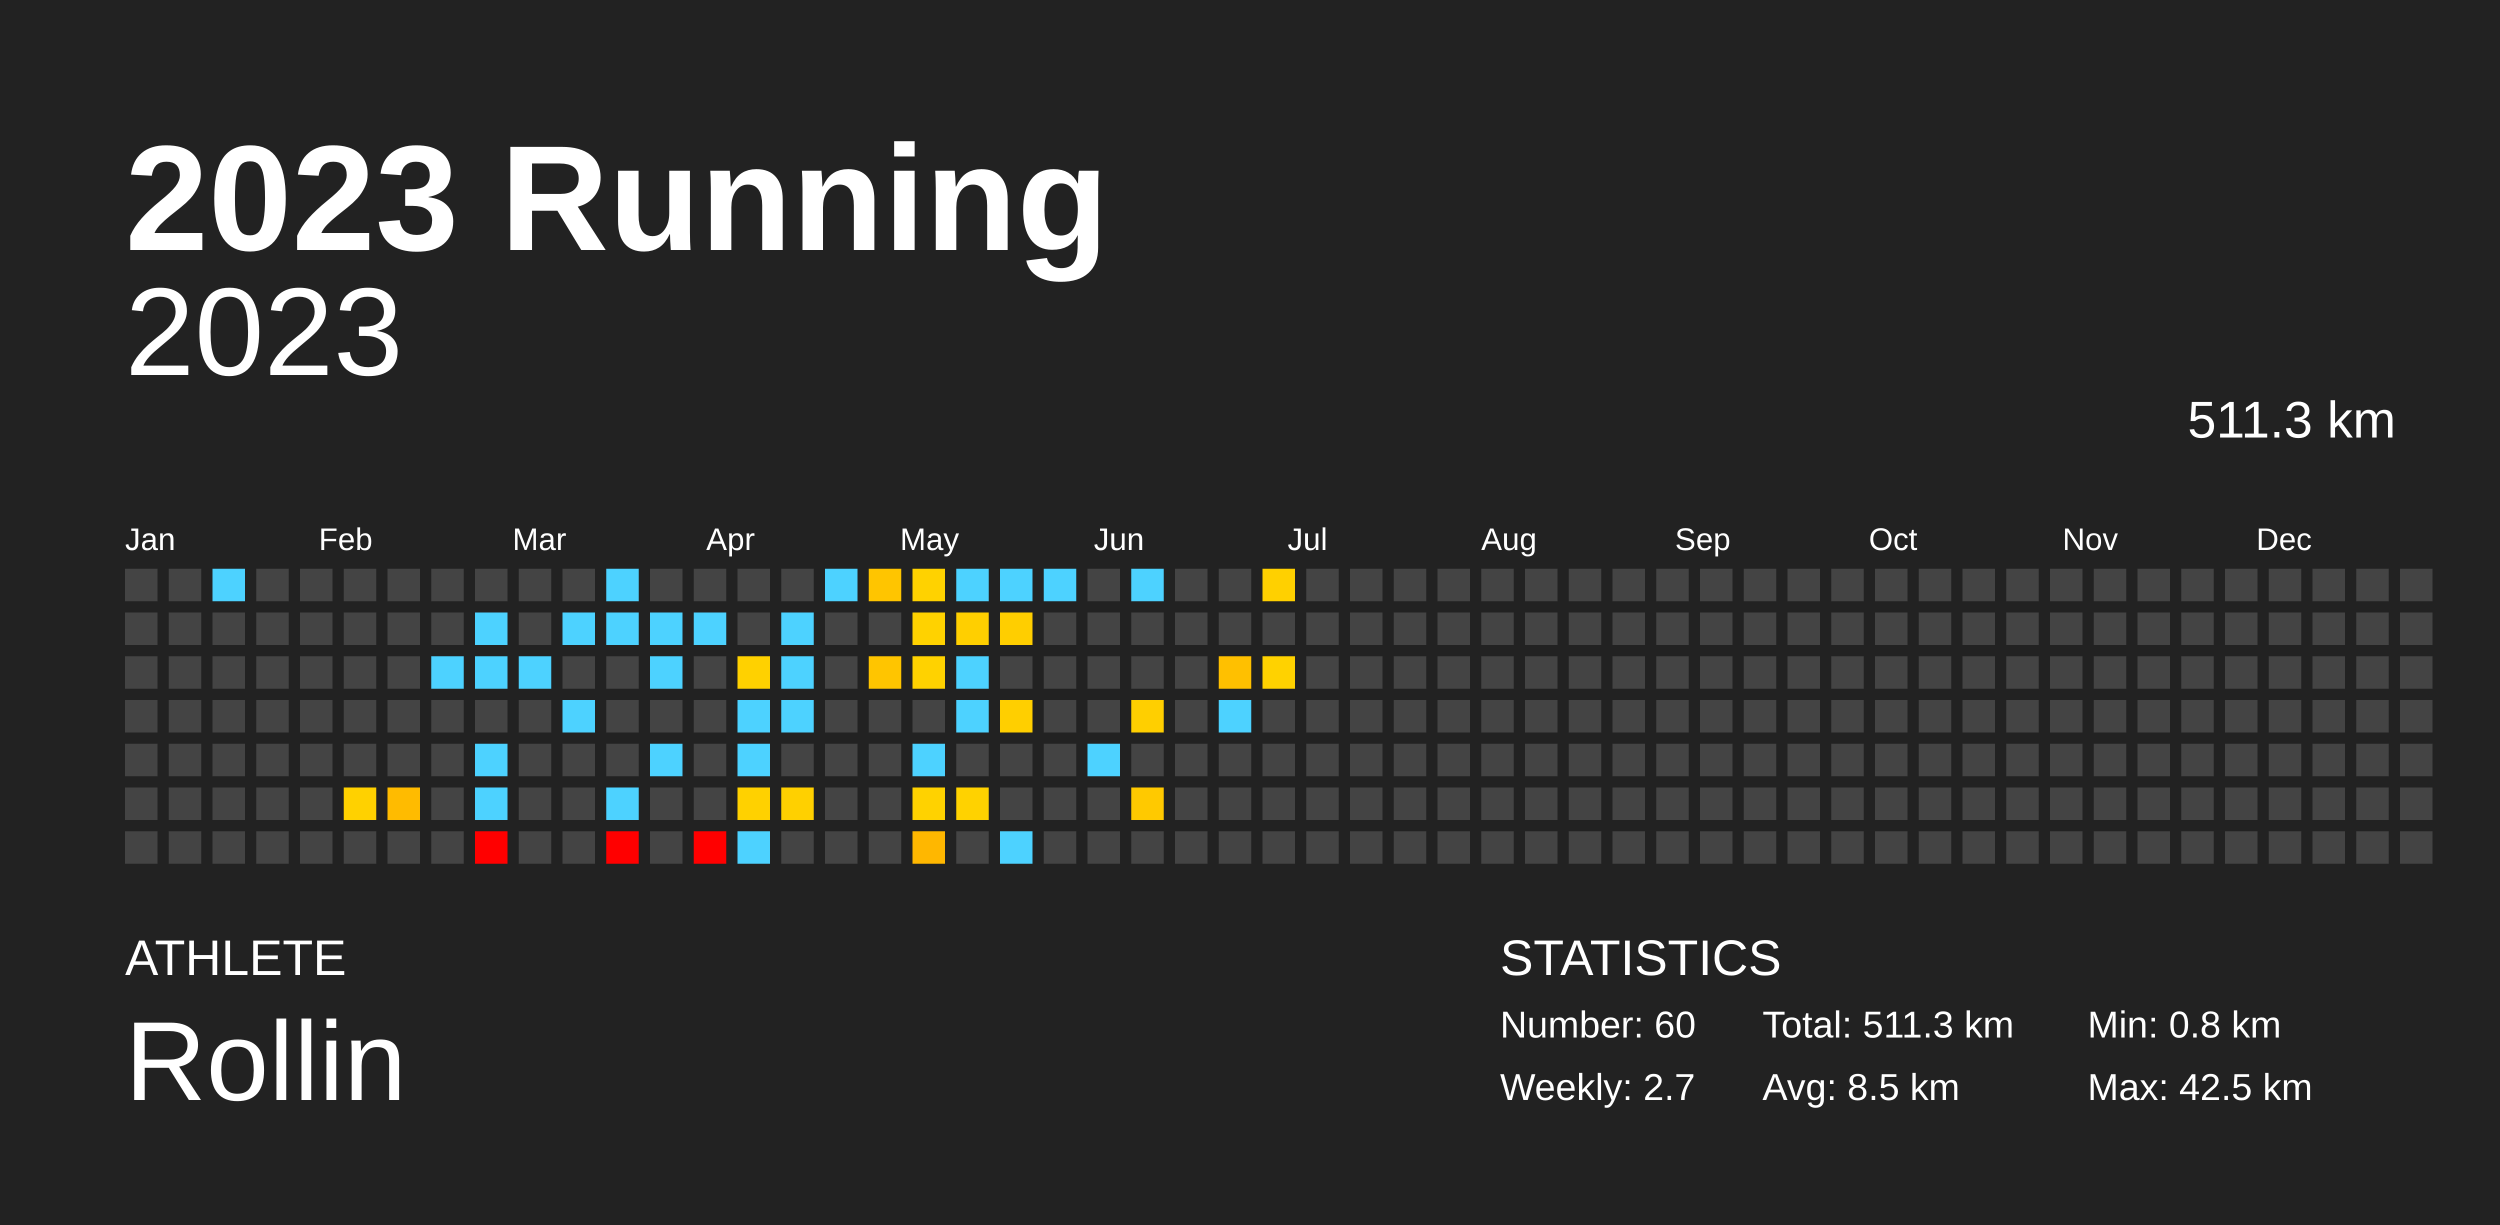
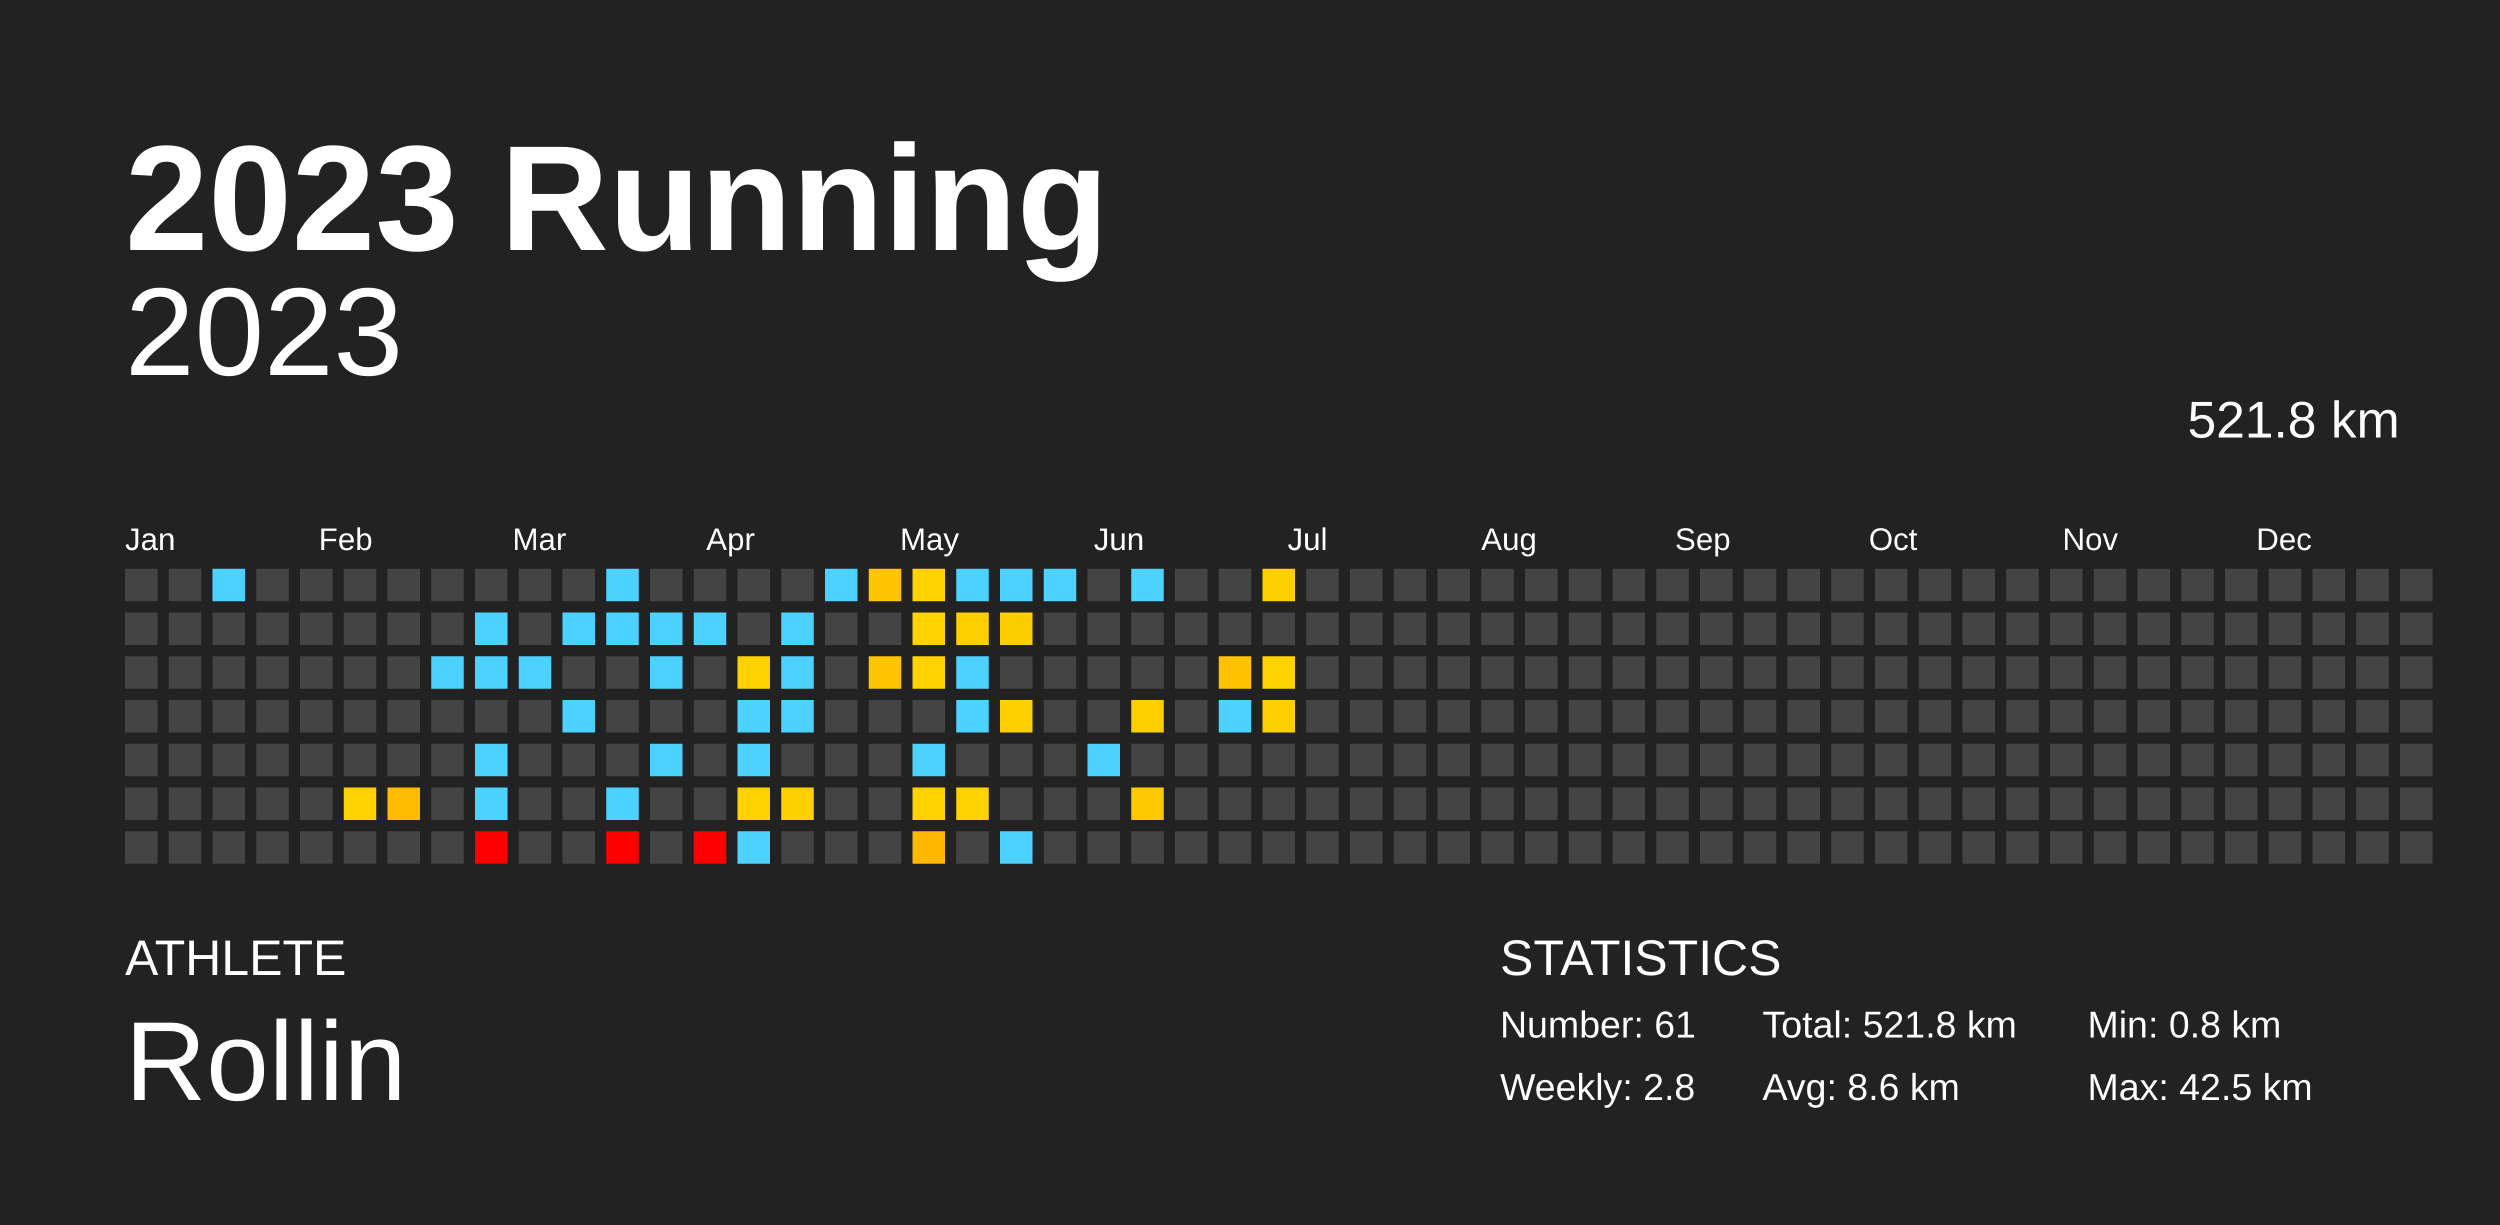
<svg xmlns="http://www.w3.org/2000/svg" baseProfile="full" height="98mm" version="1.1" viewBox="0,0,200,98" width="200mm">
  <defs />
  <rect fill="#222222" height="98" width="200" x="0" y="0" />
  <text fill="#FFFFFF" style="font-size:12px; font-family:Arial; font-weight:bold;" x="10" y="20">2023 Running</text>
  <text fill="#FFFFFF" style="font-size:4px; font-family:Arial" x="10" y="78">ATHLETE</text>
  <text fill="#FFFFFF" style="font-size:9px; font-family:Arial" x="10" y="88">Rollin</text>
  <text fill="#FFFFFF" style="font-size:4px; font-family:Arial" x="120" y="78">STATISTICS</text>
-   <text fill="#FFFFFF" style="font-size:3px; font-family:Arial" x="120" y="83">Number: 60</text>
-   <text fill="#FFFFFF" style="font-size:3px; font-family:Arial" x="120" y="88">Weekly: 2.7</text>
-   <text fill="#FFFFFF" style="font-size:3px; font-family:Arial" x="141" y="83">Total: 511.3 km</text>
-   <text fill="#FFFFFF" style="font-size:3px; font-family:Arial" x="141" y="88">Avg: 8.5 km</text>
+   <text fill="#FFFFFF" style="font-size:3px; font-family:Arial" x="120" y="83">Number: 61</text>
+   <text fill="#FFFFFF" style="font-size:3px; font-family:Arial" x="120" y="88">Weekly: 2.8</text>
+   <text fill="#FFFFFF" style="font-size:3px; font-family:Arial" x="141" y="83">Total: 521.8 km</text>
+   <text fill="#FFFFFF" style="font-size:3px; font-family:Arial" x="141" y="88">Avg: 8.6 km</text>
  <text fill="#FFFFFF" style="font-size:3px; font-family:Arial" x="167" y="83">Min: 0.8 km</text>
  <text fill="#FFFFFF" style="font-size:3px; font-family:Arial" x="167" y="88">Max: 42.5 km</text>
  <text alignment-baseline="hanging" fill="#FFFFFF" style="font-size:10.0px; font-family:Arial;" x="10" y="30">2023</text>
-   <text alignment-baseline="hanging" fill="#FFFFFF" style="font-size:4.125px; font-family:Arial;" x="175" y="35">511.3 km</text>
+   <text alignment-baseline="hanging" fill="#FFFFFF" style="font-size:4.125px; font-family:Arial;" x="175" y="35">521.8 km</text>
  <text fill="#FFFFFF" style="font-size:2.5px; font-family:Arial" x="10.0" y="44">Jan</text>
  <text fill="#FFFFFF" style="font-size:2.5px; font-family:Arial" x="25.5" y="44">Feb</text>
  <text fill="#FFFFFF" style="font-size:2.5px; font-family:Arial" x="41.0" y="44">Mar</text>
  <text fill="#FFFFFF" style="font-size:2.5px; font-family:Arial" x="56.5" y="44">Apr</text>
  <text fill="#FFFFFF" style="font-size:2.5px; font-family:Arial" x="72.0" y="44">May</text>
  <text fill="#FFFFFF" style="font-size:2.5px; font-family:Arial" x="87.5" y="44">Jun</text>
  <text fill="#FFFFFF" style="font-size:2.5px; font-family:Arial" x="103.0" y="44">Jul</text>
  <text fill="#FFFFFF" style="font-size:2.5px; font-family:Arial" x="118.5" y="44">Aug</text>
  <text fill="#FFFFFF" style="font-size:2.5px; font-family:Arial" x="134.0" y="44">Sep</text>
  <text fill="#FFFFFF" style="font-size:2.5px; font-family:Arial" x="149.5" y="44">Oct</text>
  <text fill="#FFFFFF" style="font-size:2.5px; font-family:Arial" x="165.0" y="44">Nov</text>
  <text fill="#FFFFFF" style="font-size:2.5px; font-family:Arial" x="180.5" y="44">Dec</text>
  <rect fill="#444444" height="2.6" width="2.6" x="10.0" y="45.5" />
  <rect fill="#444444" height="2.6" width="2.6" x="10.0" y="49.0" />
  <rect fill="#444444" height="2.6" width="2.6" x="10.0" y="52.5" />
  <rect fill="#444444" height="2.6" width="2.6" x="10.0" y="56.0" />
  <rect fill="#444444" height="2.6" width="2.6" x="10.0" y="59.5" />
  <rect fill="#444444" height="2.6" width="2.6" x="10.0" y="63.0" />
  <rect fill="#444444" height="2.6" width="2.6" x="10.0" y="66.5" />
  <rect fill="#444444" height="2.6" width="2.6" x="13.5" y="45.5" />
  <rect fill="#444444" height="2.6" width="2.6" x="13.5" y="49.0" />
  <rect fill="#444444" height="2.6" width="2.6" x="13.5" y="52.5" />
  <rect fill="#444444" height="2.6" width="2.6" x="13.5" y="56.0" />
  <rect fill="#444444" height="2.6" width="2.6" x="13.5" y="59.5" />
  <rect fill="#444444" height="2.6" width="2.6" x="13.5" y="63.0" />
  <rect fill="#444444" height="2.6" width="2.6" x="13.5" y="66.5" />
  <rect fill="#4dd2ff" height="2.6" width="2.6" x="17.0" y="45.5" />
  <rect fill="#444444" height="2.6" width="2.6" x="17.0" y="49.0" />
  <rect fill="#444444" height="2.6" width="2.6" x="17.0" y="52.5" />
  <rect fill="#444444" height="2.6" width="2.6" x="17.0" y="56.0" />
  <rect fill="#444444" height="2.6" width="2.6" x="17.0" y="59.5" />
  <rect fill="#444444" height="2.6" width="2.6" x="17.0" y="63.0" />
  <rect fill="#444444" height="2.6" width="2.6" x="17.0" y="66.5" />
  <rect fill="#444444" height="2.6" width="2.6" x="20.5" y="45.5" />
  <rect fill="#444444" height="2.6" width="2.6" x="20.5" y="49.0" />
  <rect fill="#444444" height="2.6" width="2.6" x="20.5" y="52.5" />
  <rect fill="#444444" height="2.6" width="2.6" x="20.5" y="56.0" />
  <rect fill="#444444" height="2.6" width="2.6" x="20.5" y="59.5" />
  <rect fill="#444444" height="2.6" width="2.6" x="20.5" y="63.0" />
  <rect fill="#444444" height="2.6" width="2.6" x="20.5" y="66.5" />
  <rect fill="#444444" height="2.6" width="2.6" x="24.0" y="45.5" />
  <rect fill="#444444" height="2.6" width="2.6" x="24.0" y="49.0" />
  <rect fill="#444444" height="2.6" width="2.6" x="24.0" y="52.5" />
  <rect fill="#444444" height="2.6" width="2.6" x="24.0" y="56.0" />
  <rect fill="#444444" height="2.6" width="2.6" x="24.0" y="59.5" />
  <rect fill="#444444" height="2.6" width="2.6" x="24.0" y="63.0" />
  <rect fill="#444444" height="2.6" width="2.6" x="24.0" y="66.5" />
  <rect fill="#444444" height="2.6" width="2.6" x="27.5" y="45.5" />
  <rect fill="#444444" height="2.6" width="2.6" x="27.5" y="49.0" />
  <rect fill="#444444" height="2.6" width="2.6" x="27.5" y="52.5" />
  <rect fill="#444444" height="2.6" width="2.6" x="27.5" y="56.0" />
  <rect fill="#444444" height="2.6" width="2.6" x="27.5" y="59.5" />
  <rect fill="#ffd100" height="2.6" width="2.6" x="27.5" y="63.0" />
  <rect fill="#444444" height="2.6" width="2.6" x="27.5" y="66.5" />
  <rect fill="#444444" height="2.6" width="2.6" x="31.0" y="45.5" />
  <rect fill="#444444" height="2.6" width="2.6" x="31.0" y="49.0" />
  <rect fill="#444444" height="2.6" width="2.6" x="31.0" y="52.5" />
  <rect fill="#444444" height="2.6" width="2.6" x="31.0" y="56.0" />
  <rect fill="#444444" height="2.6" width="2.6" x="31.0" y="59.5" />
  <rect fill="#ffbb00" height="2.6" width="2.6" x="31.0" y="63.0" />
  <rect fill="#444444" height="2.6" width="2.6" x="31.0" y="66.5" />
  <rect fill="#444444" height="2.6" width="2.6" x="34.5" y="45.5" />
  <rect fill="#444444" height="2.6" width="2.6" x="34.5" y="49.0" />
  <rect fill="#4dd2ff" height="2.6" width="2.6" x="34.5" y="52.5" />
  <rect fill="#444444" height="2.6" width="2.6" x="34.5" y="56.0" />
  <rect fill="#444444" height="2.6" width="2.6" x="34.5" y="59.5" />
  <rect fill="#444444" height="2.6" width="2.6" x="34.5" y="63.0" />
  <rect fill="#444444" height="2.6" width="2.6" x="34.5" y="66.5" />
  <rect fill="#444444" height="2.6" width="2.6" x="38.0" y="45.5" />
  <rect fill="#4dd2ff" height="2.6" width="2.6" x="38.0" y="49.0" />
  <rect fill="#4dd2ff" height="2.6" width="2.6" x="38.0" y="52.5" />
  <rect fill="#444444" height="2.6" width="2.6" x="38.0" y="56.0" />
  <rect fill="#4dd2ff" height="2.6" width="2.6" x="38.0" y="59.5" />
  <rect fill="#4dd2ff" height="2.6" width="2.6" x="38.0" y="63.0" />
  <rect fill="red" height="2.6" width="2.6" x="38.0" y="66.5" />
  <rect fill="#444444" height="2.6" width="2.6" x="41.5" y="45.5" />
  <rect fill="#444444" height="2.6" width="2.6" x="41.5" y="49.0" />
  <rect fill="#4dd2ff" height="2.6" width="2.6" x="41.5" y="52.5" />
  <rect fill="#444444" height="2.6" width="2.6" x="41.5" y="56.0" />
  <rect fill="#444444" height="2.6" width="2.6" x="41.5" y="59.5" />
  <rect fill="#444444" height="2.6" width="2.6" x="41.5" y="63.0" />
  <rect fill="#444444" height="2.6" width="2.6" x="41.5" y="66.5" />
  <rect fill="#444444" height="2.6" width="2.6" x="45.0" y="45.5" />
  <rect fill="#4dd2ff" height="2.6" width="2.6" x="45.0" y="49.0" />
  <rect fill="#444444" height="2.6" width="2.6" x="45.0" y="52.5" />
  <rect fill="#4dd2ff" height="2.6" width="2.6" x="45.0" y="56.0" />
  <rect fill="#444444" height="2.6" width="2.6" x="45.0" y="59.5" />
  <rect fill="#444444" height="2.6" width="2.6" x="45.0" y="63.0" />
  <rect fill="#444444" height="2.6" width="2.6" x="45.0" y="66.5" />
  <rect fill="#4dd2ff" height="2.6" width="2.6" x="48.5" y="45.5" />
  <rect fill="#4dd2ff" height="2.6" width="2.6" x="48.5" y="49.0" />
  <rect fill="#444444" height="2.6" width="2.6" x="48.5" y="52.5" />
  <rect fill="#444444" height="2.6" width="2.6" x="48.5" y="56.0" />
  <rect fill="#444444" height="2.6" width="2.6" x="48.5" y="59.5" />
  <rect fill="#4dd2ff" height="2.6" width="2.6" x="48.5" y="63.0" />
  <rect fill="red" height="2.6" width="2.6" x="48.5" y="66.5" />
  <rect fill="#444444" height="2.6" width="2.6" x="52.0" y="45.5" />
  <rect fill="#4dd2ff" height="2.6" width="2.6" x="52.0" y="49.0" />
  <rect fill="#4dd2ff" height="2.6" width="2.6" x="52.0" y="52.5" />
  <rect fill="#444444" height="2.6" width="2.6" x="52.0" y="56.0" />
  <rect fill="#4dd2ff" height="2.6" width="2.6" x="52.0" y="59.5" />
  <rect fill="#444444" height="2.6" width="2.6" x="52.0" y="63.0" />
  <rect fill="#444444" height="2.6" width="2.6" x="52.0" y="66.5" />
  <rect fill="#444444" height="2.6" width="2.6" x="55.5" y="45.5" />
  <rect fill="#4dd2ff" height="2.6" width="2.6" x="55.5" y="49.0" />
  <rect fill="#444444" height="2.6" width="2.6" x="55.5" y="52.5" />
  <rect fill="#444444" height="2.6" width="2.6" x="55.5" y="56.0" />
  <rect fill="#444444" height="2.6" width="2.6" x="55.5" y="59.5" />
  <rect fill="#444444" height="2.6" width="2.6" x="55.5" y="63.0" />
  <rect fill="red" height="2.6" width="2.6" x="55.5" y="66.5" />
  <rect fill="#444444" height="2.6" width="2.6" x="59.0" y="45.5" />
  <rect fill="#444444" height="2.6" width="2.6" x="59.0" y="49.0" />
  <rect fill="#ffd100" height="2.6" width="2.6" x="59.0" y="52.5" />
  <rect fill="#4dd2ff" height="2.6" width="2.6" x="59.0" y="56.0" />
  <rect fill="#4dd2ff" height="2.6" width="2.6" x="59.0" y="59.5" />
  <rect fill="#ffd100" height="2.6" width="2.6" x="59.0" y="63.0" />
  <rect fill="#4dd2ff" height="2.6" width="2.6" x="59.0" y="66.5" />
  <rect fill="#444444" height="2.6" width="2.6" x="62.5" y="45.5" />
  <rect fill="#4dd2ff" height="2.6" width="2.6" x="62.5" y="49.0" />
  <rect fill="#4dd2ff" height="2.6" width="2.6" x="62.5" y="52.5" />
  <rect fill="#4dd2ff" height="2.6" width="2.6" x="62.5" y="56.0" />
  <rect fill="#444444" height="2.6" width="2.6" x="62.5" y="59.5" />
  <rect fill="#ffd000" height="2.6" width="2.6" x="62.5" y="63.0" />
  <rect fill="#444444" height="2.6" width="2.6" x="62.5" y="66.5" />
  <rect fill="#4dd2ff" height="2.6" width="2.6" x="66.0" y="45.5" />
  <rect fill="#444444" height="2.6" width="2.6" x="66.0" y="49.0" />
  <rect fill="#444444" height="2.6" width="2.6" x="66.0" y="52.5" />
  <rect fill="#444444" height="2.6" width="2.6" x="66.0" y="56.0" />
  <rect fill="#444444" height="2.6" width="2.6" x="66.0" y="59.5" />
  <rect fill="#444444" height="2.6" width="2.6" x="66.0" y="63.0" />
  <rect fill="#444444" height="2.6" width="2.6" x="66.0" y="66.5" />
  <rect fill="#ffc500" height="2.6" width="2.6" x="69.5" y="45.5" />
  <rect fill="#444444" height="2.6" width="2.6" x="69.5" y="49.0" />
  <rect fill="#ffc500" height="2.6" width="2.6" x="69.5" y="52.5" />
  <rect fill="#444444" height="2.6" width="2.6" x="69.5" y="56.0" />
  <rect fill="#444444" height="2.6" width="2.6" x="69.5" y="59.5" />
  <rect fill="#444444" height="2.6" width="2.6" x="69.5" y="63.0" />
  <rect fill="#444444" height="2.6" width="2.6" x="69.5" y="66.5" />
  <rect fill="#ffd200" height="2.6" width="2.6" x="73.0" y="45.5" />
  <rect fill="#ffd200" height="2.6" width="2.6" x="73.0" y="49.0" />
  <rect fill="#ffd200" height="2.6" width="2.6" x="73.0" y="52.5" />
  <rect fill="#444444" height="2.6" width="2.6" x="73.0" y="56.0" />
  <rect fill="#4dd2ff" height="2.6" width="2.6" x="73.0" y="59.5" />
  <rect fill="#ffd200" height="2.6" width="2.6" x="73.0" y="63.0" />
  <rect fill="#ffb700" height="2.6" width="2.6" x="73.0" y="66.5" />
  <rect fill="#4dd2ff" height="2.6" width="2.6" x="76.5" y="45.5" />
  <rect fill="#ffcf00" height="2.6" width="2.6" x="76.5" y="49.0" />
  <rect fill="#4dd2ff" height="2.6" width="2.6" x="76.5" y="52.5" />
  <rect fill="#4dd2ff" height="2.6" width="2.6" x="76.5" y="56.0" />
  <rect fill="#444444" height="2.6" width="2.6" x="76.5" y="59.5" />
  <rect fill="#ffd200" height="2.6" width="2.6" x="76.5" y="63.0" />
  <rect fill="#444444" height="2.6" width="2.6" x="76.5" y="66.5" />
  <rect fill="#4dd2ff" height="2.6" width="2.6" x="80.0" y="45.5" />
  <rect fill="#ffce00" height="2.6" width="2.6" x="80.0" y="49.0" />
  <rect fill="#444444" height="2.6" width="2.6" x="80.0" y="52.5" />
  <rect fill="#ffcf00" height="2.6" width="2.6" x="80.0" y="56.0" />
  <rect fill="#444444" height="2.6" width="2.6" x="80.0" y="59.5" />
  <rect fill="#444444" height="2.6" width="2.6" x="80.0" y="63.0" />
  <rect fill="#4dd2ff" height="2.6" width="2.6" x="80.0" y="66.5" />
  <rect fill="#4dd2ff" height="2.6" width="2.6" x="83.5" y="45.5" />
  <rect fill="#444444" height="2.6" width="2.6" x="83.5" y="49.0" />
  <rect fill="#444444" height="2.6" width="2.6" x="83.5" y="52.5" />
  <rect fill="#444444" height="2.6" width="2.6" x="83.5" y="56.0" />
  <rect fill="#444444" height="2.6" width="2.6" x="83.5" y="59.5" />
  <rect fill="#444444" height="2.6" width="2.6" x="83.5" y="63.0" />
  <rect fill="#444444" height="2.6" width="2.6" x="83.5" y="66.5" />
  <rect fill="#444444" height="2.6" width="2.6" x="87.0" y="45.5" />
  <rect fill="#444444" height="2.6" width="2.6" x="87.0" y="49.0" />
  <rect fill="#444444" height="2.6" width="2.6" x="87.0" y="52.5" />
  <rect fill="#444444" height="2.6" width="2.6" x="87.0" y="56.0" />
  <rect fill="#4dd2ff" height="2.6" width="2.6" x="87.0" y="59.5" />
  <rect fill="#444444" height="2.6" width="2.6" x="87.0" y="63.0" />
  <rect fill="#444444" height="2.6" width="2.6" x="87.0" y="66.5" />
  <rect fill="#4dd2ff" height="2.6" width="2.6" x="90.5" y="45.5" />
  <rect fill="#444444" height="2.6" width="2.6" x="90.5" y="49.0" />
  <rect fill="#444444" height="2.6" width="2.6" x="90.5" y="52.5" />
  <rect fill="#ffcf00" height="2.6" width="2.6" x="90.5" y="56.0" />
  <rect fill="#444444" height="2.6" width="2.6" x="90.5" y="59.5" />
  <rect fill="#ffc900" height="2.6" width="2.6" x="90.5" y="63.0" />
  <rect fill="#444444" height="2.6" width="2.6" x="90.5" y="66.5" />
  <rect fill="#444444" height="2.6" width="2.6" x="94.0" y="45.5" />
  <rect fill="#444444" height="2.6" width="2.6" x="94.0" y="49.0" />
  <rect fill="#444444" height="2.6" width="2.6" x="94.0" y="52.5" />
  <rect fill="#444444" height="2.6" width="2.6" x="94.0" y="56.0" />
  <rect fill="#444444" height="2.6" width="2.6" x="94.0" y="59.5" />
  <rect fill="#444444" height="2.6" width="2.6" x="94.0" y="63.0" />
  <rect fill="#444444" height="2.6" width="2.6" x="94.0" y="66.5" />
  <rect fill="#444444" height="2.6" width="2.6" x="97.5" y="45.5" />
  <rect fill="#444444" height="2.6" width="2.6" x="97.5" y="49.0" />
  <rect fill="#ffc000" height="2.6" width="2.6" x="97.5" y="52.5" />
  <rect fill="#4dd2ff" height="2.6" width="2.6" x="97.5" y="56.0" />
  <rect fill="#444444" height="2.6" width="2.6" x="97.5" y="59.5" />
  <rect fill="#444444" height="2.6" width="2.6" x="97.5" y="63.0" />
  <rect fill="#444444" height="2.6" width="2.6" x="97.5" y="66.5" />
  <rect fill="#ffd000" height="2.6" width="2.6" x="101.0" y="45.5" />
  <rect fill="#444444" height="2.6" width="2.6" x="101.0" y="49.0" />
  <rect fill="#ffd200" height="2.6" width="2.6" x="101.0" y="52.5" />
-   <rect fill="#444444" height="2.6" width="2.6" x="101.0" y="56.0" />
+   <rect fill="#ffcf00" height="2.6" width="2.6" x="101.0" y="56.0" />
  <rect fill="#444444" height="2.6" width="2.6" x="101.0" y="59.5" />
  <rect fill="#444444" height="2.6" width="2.6" x="101.0" y="63.0" />
  <rect fill="#444444" height="2.6" width="2.6" x="101.0" y="66.5" />
  <rect fill="#444444" height="2.6" width="2.6" x="104.5" y="45.5" />
  <rect fill="#444444" height="2.6" width="2.6" x="104.5" y="49.0" />
  <rect fill="#444444" height="2.6" width="2.6" x="104.5" y="52.5" />
  <rect fill="#444444" height="2.6" width="2.6" x="104.5" y="56.0" />
  <rect fill="#444444" height="2.6" width="2.6" x="104.5" y="59.5" />
  <rect fill="#444444" height="2.6" width="2.6" x="104.5" y="63.0" />
  <rect fill="#444444" height="2.6" width="2.6" x="104.5" y="66.5" />
  <rect fill="#444444" height="2.6" width="2.6" x="108.0" y="45.5" />
  <rect fill="#444444" height="2.6" width="2.6" x="108.0" y="49.0" />
  <rect fill="#444444" height="2.6" width="2.6" x="108.0" y="52.5" />
  <rect fill="#444444" height="2.6" width="2.6" x="108.0" y="56.0" />
  <rect fill="#444444" height="2.6" width="2.6" x="108.0" y="59.5" />
  <rect fill="#444444" height="2.6" width="2.6" x="108.0" y="63.0" />
  <rect fill="#444444" height="2.6" width="2.6" x="108.0" y="66.5" />
  <rect fill="#444444" height="2.6" width="2.6" x="111.5" y="45.5" />
  <rect fill="#444444" height="2.6" width="2.6" x="111.5" y="49.0" />
  <rect fill="#444444" height="2.6" width="2.6" x="111.5" y="52.5" />
  <rect fill="#444444" height="2.6" width="2.6" x="111.5" y="56.0" />
  <rect fill="#444444" height="2.6" width="2.6" x="111.5" y="59.5" />
  <rect fill="#444444" height="2.6" width="2.6" x="111.5" y="63.0" />
  <rect fill="#444444" height="2.6" width="2.6" x="111.5" y="66.5" />
  <rect fill="#444444" height="2.6" width="2.6" x="115.0" y="45.5" />
  <rect fill="#444444" height="2.6" width="2.6" x="115.0" y="49.0" />
  <rect fill="#444444" height="2.6" width="2.6" x="115.0" y="52.5" />
  <rect fill="#444444" height="2.6" width="2.6" x="115.0" y="56.0" />
  <rect fill="#444444" height="2.6" width="2.6" x="115.0" y="59.5" />
  <rect fill="#444444" height="2.6" width="2.6" x="115.0" y="63.0" />
  <rect fill="#444444" height="2.6" width="2.6" x="115.0" y="66.5" />
  <rect fill="#444444" height="2.6" width="2.6" x="118.5" y="45.5" />
  <rect fill="#444444" height="2.6" width="2.6" x="118.5" y="49.0" />
  <rect fill="#444444" height="2.6" width="2.6" x="118.5" y="52.5" />
  <rect fill="#444444" height="2.6" width="2.6" x="118.5" y="56.0" />
  <rect fill="#444444" height="2.6" width="2.6" x="118.5" y="59.5" />
  <rect fill="#444444" height="2.6" width="2.6" x="118.5" y="63.0" />
  <rect fill="#444444" height="2.6" width="2.6" x="118.5" y="66.5" />
  <rect fill="#444444" height="2.6" width="2.6" x="122.0" y="45.5" />
  <rect fill="#444444" height="2.6" width="2.6" x="122.0" y="49.0" />
  <rect fill="#444444" height="2.6" width="2.6" x="122.0" y="52.5" />
  <rect fill="#444444" height="2.6" width="2.6" x="122.0" y="56.0" />
  <rect fill="#444444" height="2.6" width="2.6" x="122.0" y="59.5" />
  <rect fill="#444444" height="2.6" width="2.6" x="122.0" y="63.0" />
  <rect fill="#444444" height="2.6" width="2.6" x="122.0" y="66.5" />
  <rect fill="#444444" height="2.6" width="2.6" x="125.5" y="45.5" />
  <rect fill="#444444" height="2.6" width="2.6" x="125.5" y="49.0" />
  <rect fill="#444444" height="2.6" width="2.6" x="125.5" y="52.5" />
  <rect fill="#444444" height="2.6" width="2.6" x="125.5" y="56.0" />
  <rect fill="#444444" height="2.6" width="2.6" x="125.5" y="59.5" />
  <rect fill="#444444" height="2.6" width="2.6" x="125.5" y="63.0" />
  <rect fill="#444444" height="2.6" width="2.6" x="125.5" y="66.5" />
  <rect fill="#444444" height="2.6" width="2.6" x="129.0" y="45.5" />
  <rect fill="#444444" height="2.6" width="2.6" x="129.0" y="49.0" />
  <rect fill="#444444" height="2.6" width="2.6" x="129.0" y="52.5" />
  <rect fill="#444444" height="2.6" width="2.6" x="129.0" y="56.0" />
  <rect fill="#444444" height="2.6" width="2.6" x="129.0" y="59.5" />
  <rect fill="#444444" height="2.6" width="2.6" x="129.0" y="63.0" />
  <rect fill="#444444" height="2.6" width="2.6" x="129.0" y="66.5" />
  <rect fill="#444444" height="2.6" width="2.6" x="132.5" y="45.5" />
  <rect fill="#444444" height="2.6" width="2.6" x="132.5" y="49.0" />
  <rect fill="#444444" height="2.6" width="2.6" x="132.5" y="52.5" />
  <rect fill="#444444" height="2.6" width="2.6" x="132.5" y="56.0" />
  <rect fill="#444444" height="2.6" width="2.6" x="132.5" y="59.5" />
  <rect fill="#444444" height="2.6" width="2.6" x="132.5" y="63.0" />
  <rect fill="#444444" height="2.6" width="2.6" x="132.5" y="66.5" />
  <rect fill="#444444" height="2.6" width="2.6" x="136.0" y="45.5" />
  <rect fill="#444444" height="2.6" width="2.6" x="136.0" y="49.0" />
  <rect fill="#444444" height="2.6" width="2.6" x="136.0" y="52.5" />
  <rect fill="#444444" height="2.6" width="2.6" x="136.0" y="56.0" />
  <rect fill="#444444" height="2.6" width="2.6" x="136.0" y="59.5" />
  <rect fill="#444444" height="2.6" width="2.6" x="136.0" y="63.0" />
  <rect fill="#444444" height="2.6" width="2.6" x="136.0" y="66.5" />
  <rect fill="#444444" height="2.6" width="2.6" x="139.5" y="45.5" />
  <rect fill="#444444" height="2.6" width="2.6" x="139.5" y="49.0" />
  <rect fill="#444444" height="2.6" width="2.6" x="139.5" y="52.5" />
  <rect fill="#444444" height="2.6" width="2.6" x="139.5" y="56.0" />
  <rect fill="#444444" height="2.6" width="2.6" x="139.5" y="59.5" />
  <rect fill="#444444" height="2.6" width="2.6" x="139.5" y="63.0" />
  <rect fill="#444444" height="2.6" width="2.6" x="139.5" y="66.5" />
  <rect fill="#444444" height="2.6" width="2.6" x="143.0" y="45.5" />
  <rect fill="#444444" height="2.6" width="2.6" x="143.0" y="49.0" />
  <rect fill="#444444" height="2.6" width="2.6" x="143.0" y="52.5" />
  <rect fill="#444444" height="2.6" width="2.6" x="143.0" y="56.0" />
  <rect fill="#444444" height="2.6" width="2.6" x="143.0" y="59.5" />
  <rect fill="#444444" height="2.6" width="2.6" x="143.0" y="63.0" />
  <rect fill="#444444" height="2.6" width="2.6" x="143.0" y="66.5" />
  <rect fill="#444444" height="2.6" width="2.6" x="146.5" y="45.5" />
  <rect fill="#444444" height="2.6" width="2.6" x="146.5" y="49.0" />
  <rect fill="#444444" height="2.6" width="2.6" x="146.5" y="52.5" />
  <rect fill="#444444" height="2.6" width="2.6" x="146.5" y="56.0" />
  <rect fill="#444444" height="2.6" width="2.6" x="146.5" y="59.5" />
  <rect fill="#444444" height="2.6" width="2.6" x="146.5" y="63.0" />
  <rect fill="#444444" height="2.6" width="2.6" x="146.5" y="66.5" />
  <rect fill="#444444" height="2.6" width="2.6" x="150.0" y="45.5" />
  <rect fill="#444444" height="2.6" width="2.6" x="150.0" y="49.0" />
  <rect fill="#444444" height="2.6" width="2.6" x="150.0" y="52.5" />
  <rect fill="#444444" height="2.6" width="2.6" x="150.0" y="56.0" />
  <rect fill="#444444" height="2.6" width="2.6" x="150.0" y="59.5" />
  <rect fill="#444444" height="2.6" width="2.6" x="150.0" y="63.0" />
  <rect fill="#444444" height="2.6" width="2.6" x="150.0" y="66.5" />
  <rect fill="#444444" height="2.6" width="2.6" x="153.5" y="45.5" />
  <rect fill="#444444" height="2.6" width="2.6" x="153.5" y="49.0" />
  <rect fill="#444444" height="2.6" width="2.6" x="153.5" y="52.5" />
  <rect fill="#444444" height="2.6" width="2.6" x="153.5" y="56.0" />
  <rect fill="#444444" height="2.6" width="2.6" x="153.5" y="59.5" />
  <rect fill="#444444" height="2.6" width="2.6" x="153.5" y="63.0" />
  <rect fill="#444444" height="2.6" width="2.6" x="153.5" y="66.5" />
  <rect fill="#444444" height="2.6" width="2.6" x="157.0" y="45.5" />
  <rect fill="#444444" height="2.6" width="2.6" x="157.0" y="49.0" />
  <rect fill="#444444" height="2.6" width="2.6" x="157.0" y="52.5" />
  <rect fill="#444444" height="2.6" width="2.6" x="157.0" y="56.0" />
  <rect fill="#444444" height="2.6" width="2.6" x="157.0" y="59.5" />
  <rect fill="#444444" height="2.6" width="2.6" x="157.0" y="63.0" />
  <rect fill="#444444" height="2.6" width="2.6" x="157.0" y="66.5" />
  <rect fill="#444444" height="2.6" width="2.6" x="160.5" y="45.5" />
  <rect fill="#444444" height="2.6" width="2.6" x="160.5" y="49.0" />
  <rect fill="#444444" height="2.6" width="2.6" x="160.5" y="52.5" />
  <rect fill="#444444" height="2.6" width="2.6" x="160.5" y="56.0" />
  <rect fill="#444444" height="2.6" width="2.6" x="160.5" y="59.5" />
  <rect fill="#444444" height="2.6" width="2.6" x="160.5" y="63.0" />
  <rect fill="#444444" height="2.6" width="2.6" x="160.5" y="66.5" />
  <rect fill="#444444" height="2.6" width="2.6" x="164.0" y="45.5" />
  <rect fill="#444444" height="2.6" width="2.6" x="164.0" y="49.0" />
  <rect fill="#444444" height="2.6" width="2.6" x="164.0" y="52.5" />
  <rect fill="#444444" height="2.6" width="2.6" x="164.0" y="56.0" />
  <rect fill="#444444" height="2.6" width="2.6" x="164.0" y="59.5" />
  <rect fill="#444444" height="2.6" width="2.6" x="164.0" y="63.0" />
  <rect fill="#444444" height="2.6" width="2.6" x="164.0" y="66.5" />
  <rect fill="#444444" height="2.6" width="2.6" x="167.5" y="45.5" />
  <rect fill="#444444" height="2.6" width="2.6" x="167.5" y="49.0" />
  <rect fill="#444444" height="2.6" width="2.6" x="167.5" y="52.5" />
  <rect fill="#444444" height="2.6" width="2.6" x="167.5" y="56.0" />
  <rect fill="#444444" height="2.6" width="2.6" x="167.5" y="59.5" />
  <rect fill="#444444" height="2.6" width="2.6" x="167.5" y="63.0" />
  <rect fill="#444444" height="2.6" width="2.6" x="167.5" y="66.5" />
  <rect fill="#444444" height="2.6" width="2.6" x="171.0" y="45.5" />
  <rect fill="#444444" height="2.6" width="2.6" x="171.0" y="49.0" />
  <rect fill="#444444" height="2.6" width="2.6" x="171.0" y="52.5" />
  <rect fill="#444444" height="2.6" width="2.6" x="171.0" y="56.0" />
  <rect fill="#444444" height="2.6" width="2.6" x="171.0" y="59.5" />
  <rect fill="#444444" height="2.6" width="2.6" x="171.0" y="63.0" />
  <rect fill="#444444" height="2.6" width="2.6" x="171.0" y="66.5" />
  <rect fill="#444444" height="2.6" width="2.6" x="174.5" y="45.5" />
  <rect fill="#444444" height="2.6" width="2.6" x="174.5" y="49.0" />
  <rect fill="#444444" height="2.6" width="2.6" x="174.5" y="52.5" />
  <rect fill="#444444" height="2.6" width="2.6" x="174.5" y="56.0" />
  <rect fill="#444444" height="2.6" width="2.6" x="174.5" y="59.5" />
  <rect fill="#444444" height="2.6" width="2.6" x="174.5" y="63.0" />
  <rect fill="#444444" height="2.6" width="2.6" x="174.5" y="66.5" />
  <rect fill="#444444" height="2.6" width="2.6" x="178.0" y="45.5" />
  <rect fill="#444444" height="2.6" width="2.6" x="178.0" y="49.0" />
  <rect fill="#444444" height="2.6" width="2.6" x="178.0" y="52.5" />
  <rect fill="#444444" height="2.6" width="2.6" x="178.0" y="56.0" />
  <rect fill="#444444" height="2.6" width="2.6" x="178.0" y="59.5" />
  <rect fill="#444444" height="2.6" width="2.6" x="178.0" y="63.0" />
  <rect fill="#444444" height="2.6" width="2.6" x="178.0" y="66.5" />
  <rect fill="#444444" height="2.6" width="2.6" x="181.5" y="45.5" />
  <rect fill="#444444" height="2.6" width="2.6" x="181.5" y="49.0" />
  <rect fill="#444444" height="2.6" width="2.6" x="181.5" y="52.5" />
  <rect fill="#444444" height="2.6" width="2.6" x="181.5" y="56.0" />
  <rect fill="#444444" height="2.6" width="2.6" x="181.5" y="59.5" />
  <rect fill="#444444" height="2.6" width="2.6" x="181.5" y="63.0" />
  <rect fill="#444444" height="2.6" width="2.6" x="181.5" y="66.5" />
  <rect fill="#444444" height="2.6" width="2.6" x="185.0" y="45.5" />
  <rect fill="#444444" height="2.6" width="2.6" x="185.0" y="49.0" />
  <rect fill="#444444" height="2.6" width="2.6" x="185.0" y="52.5" />
  <rect fill="#444444" height="2.6" width="2.6" x="185.0" y="56.0" />
  <rect fill="#444444" height="2.6" width="2.6" x="185.0" y="59.5" />
  <rect fill="#444444" height="2.6" width="2.6" x="185.0" y="63.0" />
  <rect fill="#444444" height="2.6" width="2.6" x="185.0" y="66.5" />
  <rect fill="#444444" height="2.6" width="2.6" x="188.5" y="45.5" />
  <rect fill="#444444" height="2.6" width="2.6" x="188.5" y="49.0" />
  <rect fill="#444444" height="2.6" width="2.6" x="188.5" y="52.5" />
  <rect fill="#444444" height="2.6" width="2.6" x="188.5" y="56.0" />
  <rect fill="#444444" height="2.6" width="2.6" x="188.5" y="59.5" />
  <rect fill="#444444" height="2.6" width="2.6" x="188.5" y="63.0" />
  <rect fill="#444444" height="2.6" width="2.6" x="188.5" y="66.5" />
  <rect fill="#444444" height="2.6" width="2.6" x="192.0" y="45.5" />
  <rect fill="#444444" height="2.6" width="2.6" x="192.0" y="49.0" />
  <rect fill="#444444" height="2.6" width="2.6" x="192.0" y="52.5" />
  <rect fill="#444444" height="2.6" width="2.6" x="192.0" y="56.0" />
  <rect fill="#444444" height="2.6" width="2.6" x="192.0" y="59.5" />
  <rect fill="#444444" height="2.6" width="2.6" x="192.0" y="63.0" />
  <rect fill="#444444" height="2.6" width="2.6" x="192.0" y="66.5" />
</svg>
